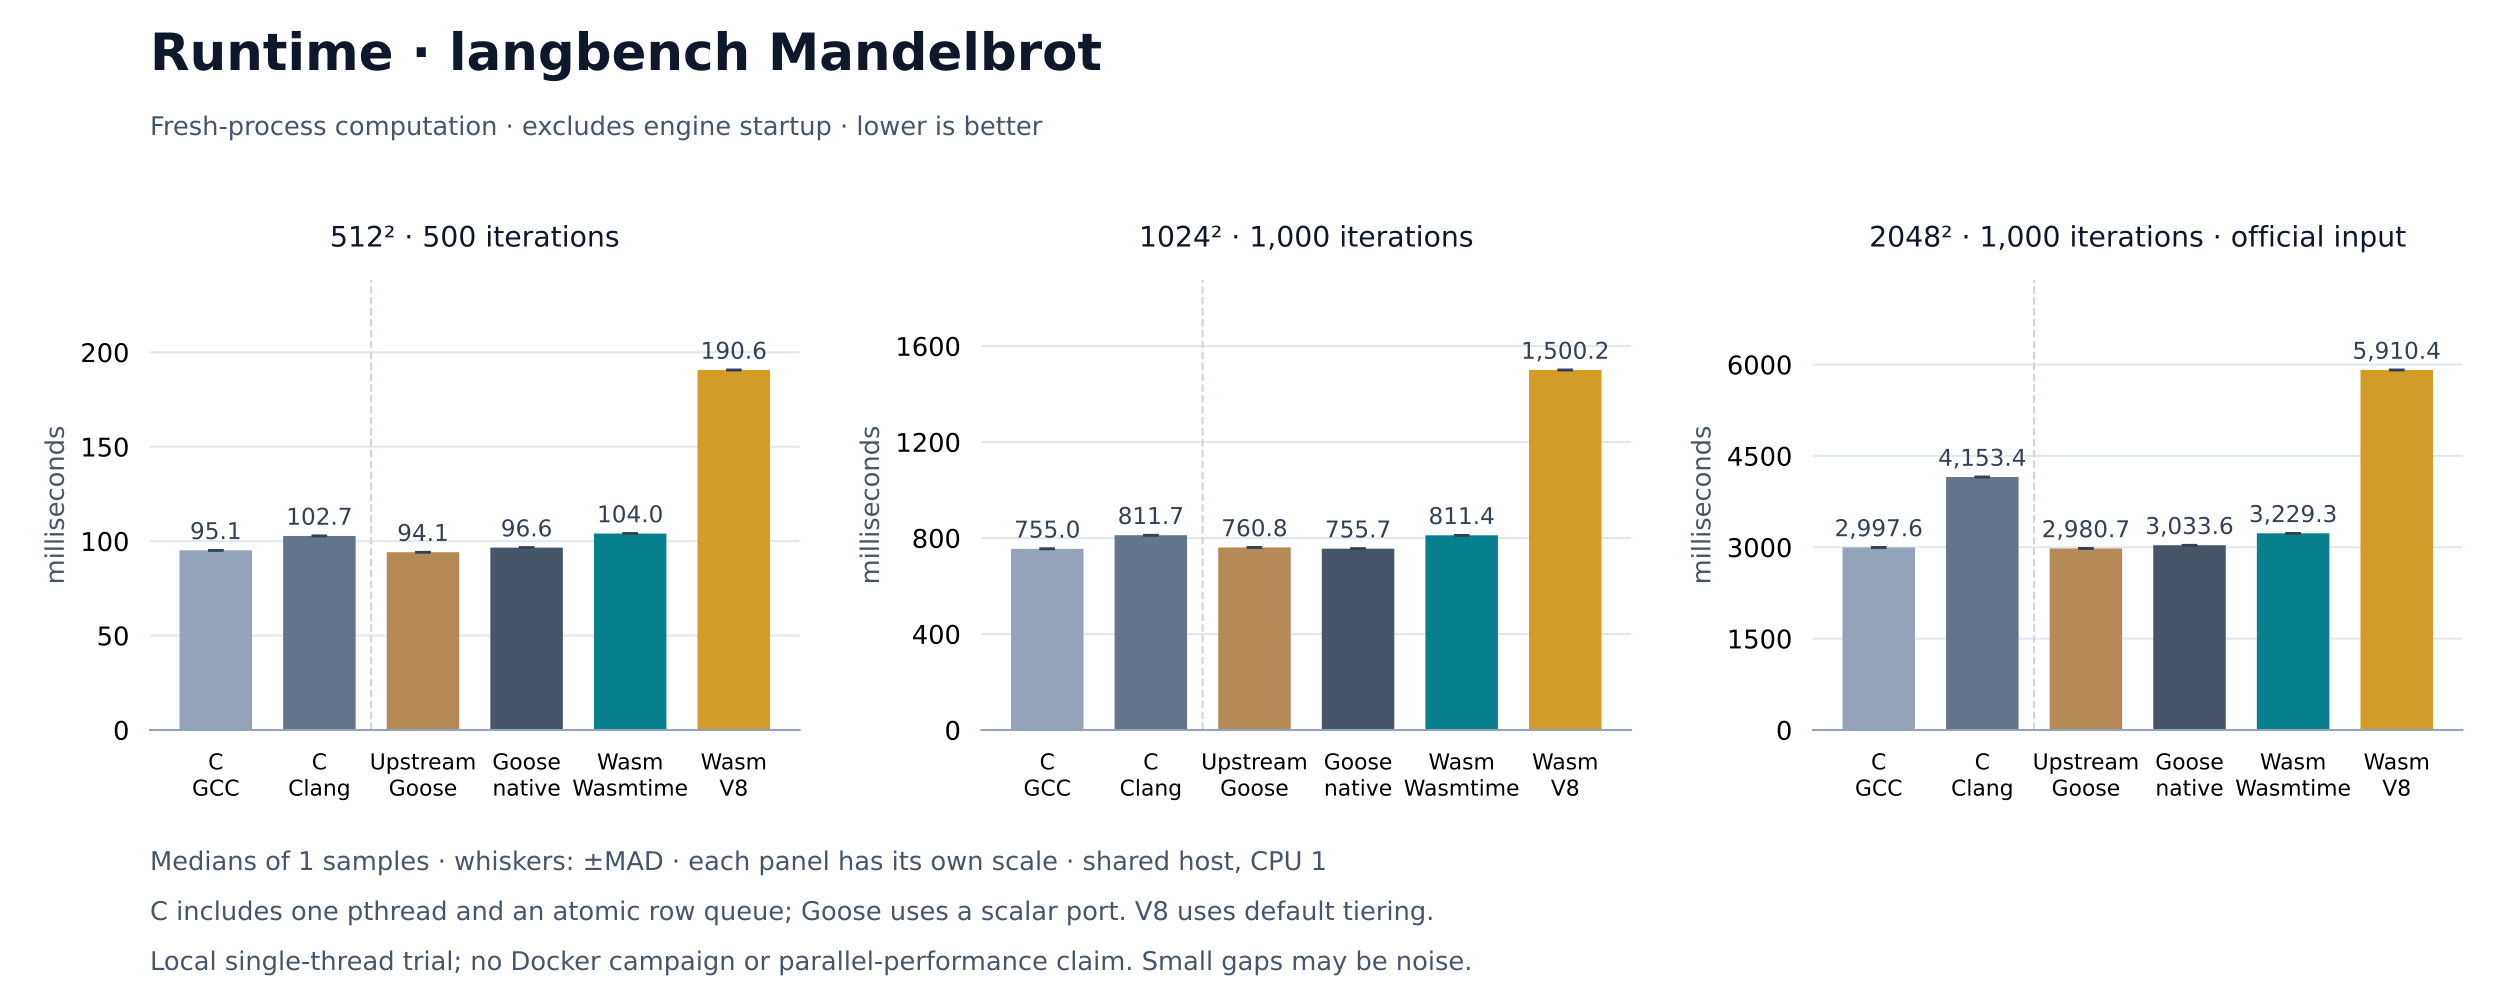
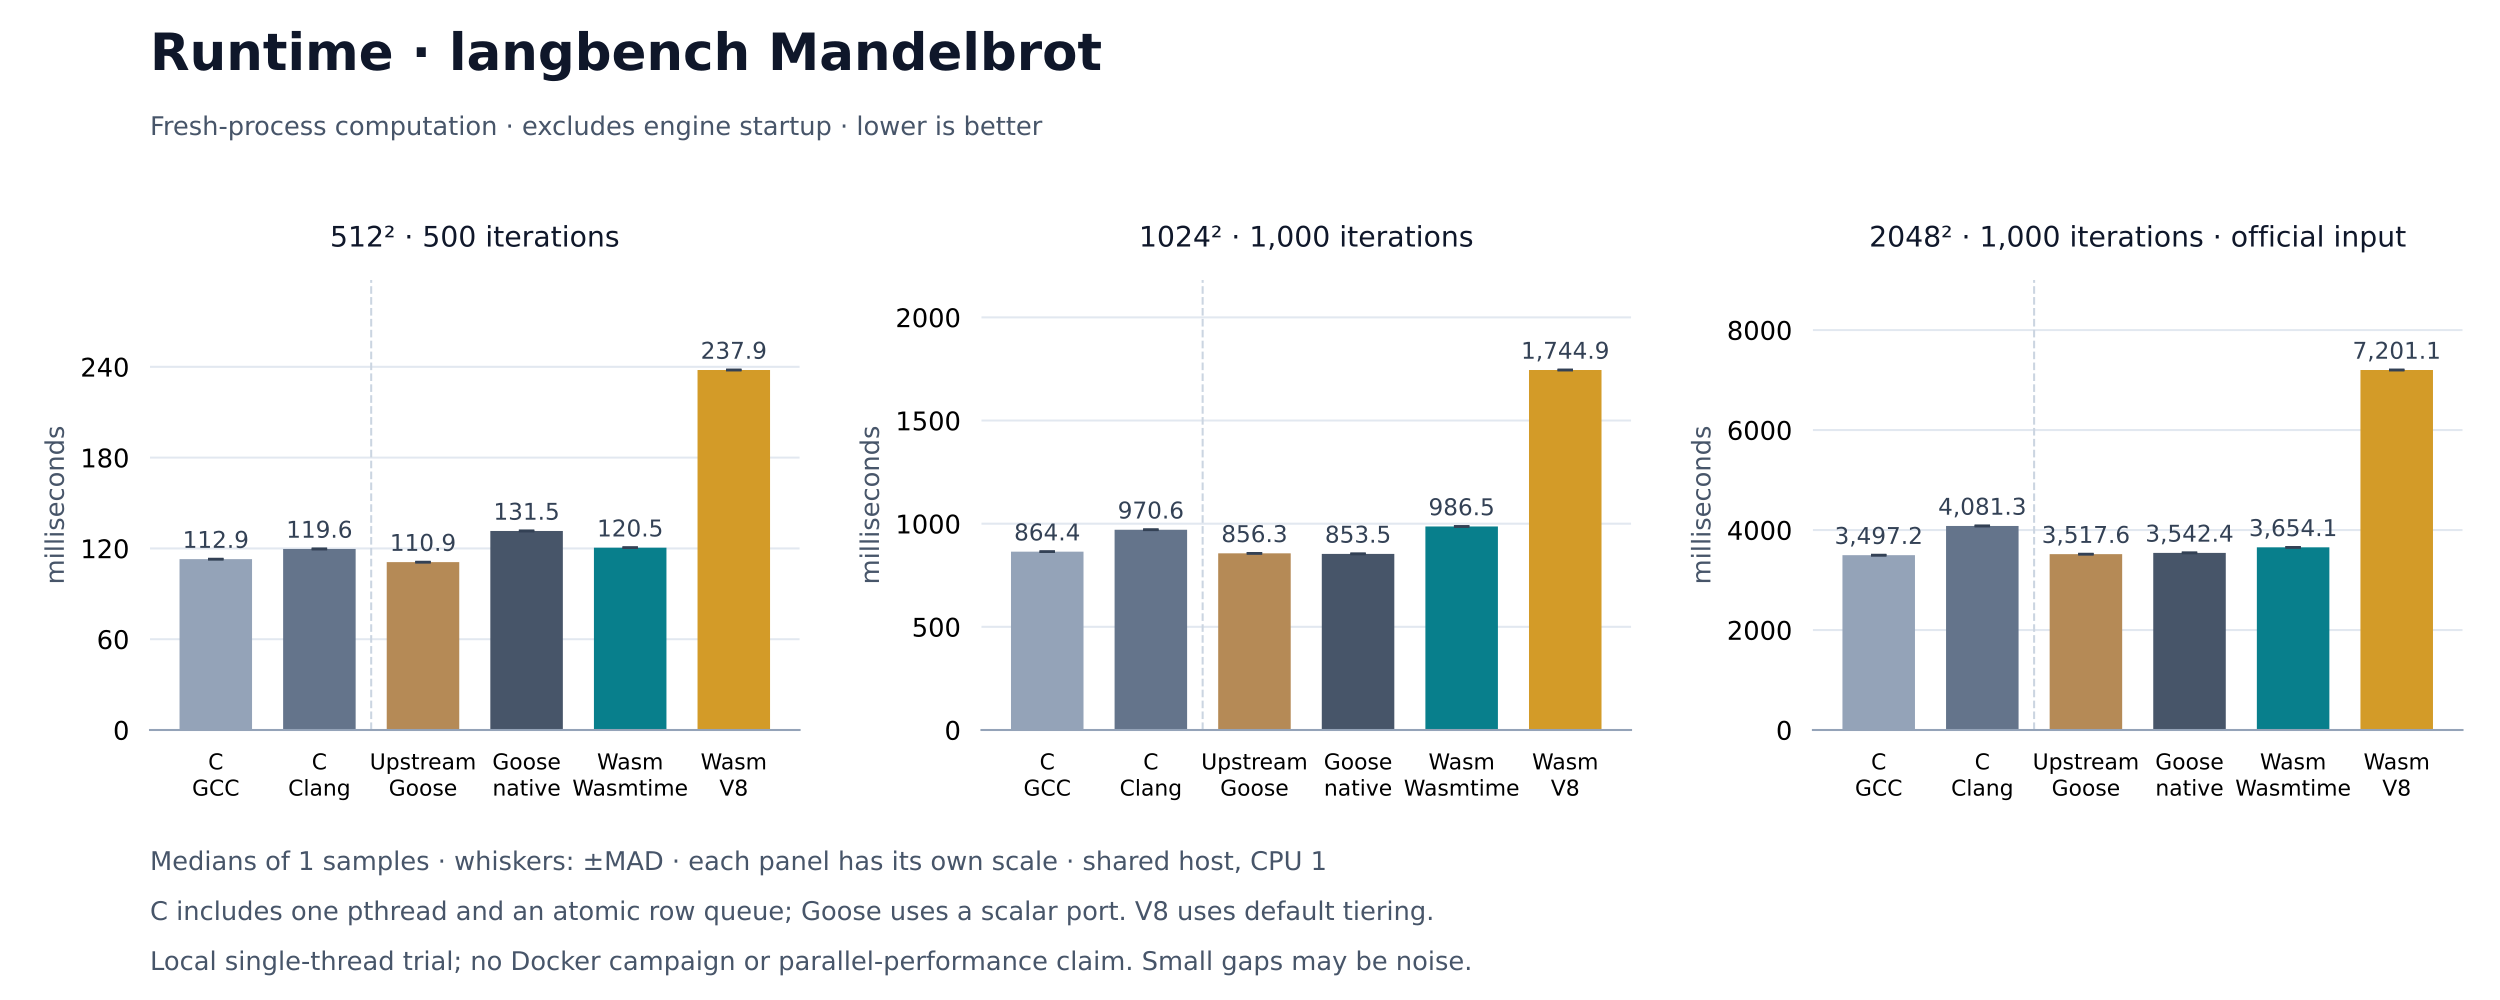
<svg xmlns="http://www.w3.org/2000/svg" xmlns:xlink="http://www.w3.org/1999/xlink" width="972pt" height="388.8pt" viewBox="0 0 972 388.8" version="1.1">
  <defs>
    <style type="text/css">*{stroke-linejoin: round; stroke-linecap: butt}</style>
  </defs>
  <g id="figure_1">
    <g id="patch_1">
      <path d="M 0 388.8 L 972 388.8 L 972 0 L 0 0 z " style="fill: #ffffff" />
    </g>
    <g id="axes_1">
      <g id="patch_2">
        <path d="M 58.32 283.824 L 310.876 283.824 L 310.876 108.864 L 58.32 108.864 z " style="fill: #ffffff" />
      </g>
      <g id="matplotlib.axis_1">
        <g id="xtick_1">
          <g id="line2d_1" />
          <g id="text_1">
            <text style="font-size: 8.5px; font-family: 'DejaVu Sans'" transform="translate(80.93016 299.1328)">C</text>
            <text style="font-size: 8.5px; font-family: 'DejaVu Sans'" transform="translate(74.66938 309.3345)">GCC</text>
          </g>
        </g>
        <g id="xtick_2">
          <g id="line2d_2" />
          <g id="text_2">
            <text style="font-size: 8.5px; font-family: 'DejaVu Sans'" transform="translate(121.2103 299.1328)">C</text>
            <text style="font-size: 8.5px; font-family: 'DejaVu Sans'" transform="translate(112.0336 309.3352)">Clang</text>
          </g>
        </g>
        <g id="xtick_3">
          <g id="line2d_3" />
          <g id="text_3">
            <text style="font-size: 8.5px; font-family: 'DejaVu Sans'" transform="translate(143.7566 299.1328)">Upstream</text>
            <text style="font-size: 8.5px; font-family: 'DejaVu Sans'" transform="translate(151.135 309.3345)">Goose</text>
          </g>
        </g>
        <g id="xtick_4">
          <g id="line2d_4" />
          <g id="text_4">
            <text style="font-size: 8.5px; font-family: 'DejaVu Sans'" transform="translate(191.4151 299.1328)">Goose</text>
            <text style="font-size: 8.5px; font-family: 'DejaVu Sans'" transform="translate(191.4629 309.3352)">native</text>
          </g>
        </g>
        <g id="xtick_5">
          <g id="line2d_5" />
          <g id="text_5">
            <text style="font-size: 8.5px; font-family: 'DejaVu Sans'" transform="translate(232.1294 299.1328)">Wasm</text>
            <text style="font-size: 8.5px; font-family: 'DejaVu Sans'" transform="translate(222.5278 309.3352)">Wasmtime</text>
          </g>
        </g>
        <g id="xtick_6">
          <g id="line2d_6" />
          <g id="text_6">
            <text style="font-size: 8.5px; font-family: 'DejaVu Sans'" transform="translate(272.4095 299.1328)">Wasm</text>
            <text style="font-size: 8.5px; font-family: 'DejaVu Sans'" transform="translate(279.687 309.3345)">V8</text>
          </g>
        </g>
      </g>
      <g id="matplotlib.axis_2">
        <g id="ytick_1">
          <g id="line2d_7">
            <path d="M 58.32 283.824 L 310.876 283.824 " clip-path="url(#peeb7ffb147)" style="fill: none; stroke: #e2e8f0; stroke-width: 0.8; stroke-linecap: square" />
          </g>
          <g id="line2d_8" />
          <g id="text_7">
            <text style="font-size: 10px; font-family: 'DejaVu Sans'; text-anchor: end" x="50.32" y="287.623" transform="rotate(-0 50.32 287.6228)">0</text>
          </g>
        </g>
        <g id="ytick_2">
          <g id="line2d_9">
-             <path d="M 58.32 247.11 L 310.876 247.11 " clip-path="url(#peeb7ffb147)" style="fill: none; stroke: #e2e8f0; stroke-width: 0.8; stroke-linecap: square" />
+             <path d="M 58.32 248.522 L 310.876 248.522 " clip-path="url(#peeb7ffb147)" style="fill: none; stroke: #e2e8f0; stroke-width: 0.8; stroke-linecap: square" />
          </g>
          <g id="line2d_10" />
          <g id="text_8">
-             <text style="font-size: 10px; font-family: 'DejaVu Sans'; text-anchor: end" x="50.32" y="250.908" transform="rotate(-0 50.32 250.9084)">50</text>
+             <text style="font-size: 10px; font-family: 'DejaVu Sans'; text-anchor: end" x="50.32" y="252.321" transform="rotate(-0 50.32 252.3206)">60</text>
          </g>
        </g>
        <g id="ytick_3">
          <g id="line2d_11">
-             <path d="M 58.32 210.395 L 310.876 210.395 " clip-path="url(#peeb7ffb147)" style="fill: none; stroke: #e2e8f0; stroke-width: 0.8; stroke-linecap: square" />
+             <path d="M 58.32 213.22 L 310.876 213.22 " clip-path="url(#peeb7ffb147)" style="fill: none; stroke: #e2e8f0; stroke-width: 0.8; stroke-linecap: square" />
          </g>
          <g id="line2d_12" />
          <g id="text_9">
-             <text style="font-size: 10px; font-family: 'DejaVu Sans'; text-anchor: end" x="50.32" y="214.194" transform="rotate(-0 50.32 214.194)">100</text>
+             <text style="font-size: 10px; font-family: 'DejaVu Sans'; text-anchor: end" x="50.32" y="217.018" transform="rotate(-0 50.32 217.0183)">120</text>
          </g>
        </g>
        <g id="ytick_4">
          <g id="line2d_13">
-             <path d="M 58.32 173.681 L 310.876 173.681 " clip-path="url(#peeb7ffb147)" style="fill: none; stroke: #e2e8f0; stroke-width: 0.8; stroke-linecap: square" />
+             <path d="M 58.32 177.917 L 310.876 177.917 " clip-path="url(#peeb7ffb147)" style="fill: none; stroke: #e2e8f0; stroke-width: 0.8; stroke-linecap: square" />
          </g>
          <g id="line2d_14" />
          <g id="text_10">
-             <text style="font-size: 10px; font-family: 'DejaVu Sans'; text-anchor: end" x="50.32" y="177.48" transform="rotate(-0 50.32 177.4796)">150</text>
+             <text style="font-size: 10px; font-family: 'DejaVu Sans'; text-anchor: end" x="50.32" y="181.716" transform="rotate(-0 50.32 181.7161)">180</text>
          </g>
        </g>
        <g id="ytick_5">
          <g id="line2d_15">
-             <path d="M 58.32 136.966 L 310.876 136.966 " clip-path="url(#peeb7ffb147)" style="fill: none; stroke: #e2e8f0; stroke-width: 0.8; stroke-linecap: square" />
+             <path d="M 58.32 142.615 L 310.876 142.615 " clip-path="url(#peeb7ffb147)" style="fill: none; stroke: #e2e8f0; stroke-width: 0.8; stroke-linecap: square" />
          </g>
          <g id="line2d_16" />
          <g id="text_11">
-             <text style="font-size: 10px; font-family: 'DejaVu Sans'; text-anchor: end" x="50.32" y="140.765" transform="rotate(-0 50.32 140.7652)">200</text>
+             <text style="font-size: 10px; font-family: 'DejaVu Sans'; text-anchor: end" x="50.32" y="146.414" transform="rotate(-0 50.32 146.4139)">240</text>
          </g>
        </g>
        <g id="text_12">
          <text style="font-size: 10px; font-family: 'DejaVu Sans'; text-anchor: middle; fill: #475569" x="24.83" y="196.344" transform="rotate(-90 24.83016 196.344)">milliseconds</text>
        </g>
      </g>
      <g id="patch_3">
-         <path d="M 69.8 283.824 L 97.996 283.824 L 97.996 213.966 L 69.8 213.966 z " clip-path="url(#peeb7ffb147)" style="fill: #94a3b8" />
+         <path d="M 69.8 283.824 L 97.996 283.824 L 97.996 217.391 L 69.8 217.391 z " clip-path="url(#peeb7ffb147)" style="fill: #94a3b8" />
      </g>
      <g id="patch_4">
-         <path d="M 110.08 283.824 L 138.276 283.824 L 138.276 208.382 L 110.08 208.382 z " clip-path="url(#peeb7ffb147)" style="fill: #64748b" />
+         <path d="M 110.08 283.824 L 138.276 283.824 L 138.276 213.438 L 110.08 213.438 z " clip-path="url(#peeb7ffb147)" style="fill: #64748b" />
      </g>
      <g id="patch_5">
-         <path d="M 150.36 283.824 L 178.556 283.824 L 178.556 214.698 L 150.36 214.698 z " clip-path="url(#peeb7ffb147)" style="fill: #b58a56" />
+         <path d="M 150.36 283.824 L 178.556 283.824 L 178.556 218.553 L 150.36 218.553 z " clip-path="url(#peeb7ffb147)" style="fill: #b58a56" />
      </g>
      <g id="patch_6">
-         <path d="M 190.64 283.824 L 218.836 283.824 L 218.836 212.906 L 190.64 212.906 z " clip-path="url(#peeb7ffb147)" style="fill: #475569" />
+         <path d="M 190.64 283.824 L 218.836 283.824 L 218.836 206.443 L 190.64 206.443 z " clip-path="url(#peeb7ffb147)" style="fill: #475569" />
      </g>
      <g id="patch_7">
-         <path d="M 230.92 283.824 L 259.116 283.824 L 259.116 207.438 L 230.92 207.438 z " clip-path="url(#peeb7ffb147)" style="fill: #087f8c" />
+         <path d="M 230.92 283.824 L 259.116 283.824 L 259.116 212.943 L 230.92 212.943 z " clip-path="url(#peeb7ffb147)" style="fill: #087f8c" />
      </g>
      <g id="patch_8">
        <path d="M 271.2 283.824 L 299.396 283.824 L 299.396 143.856 L 271.2 143.856 z " clip-path="url(#peeb7ffb147)" style="fill: #d39b28" />
      </g>
      <g id="LineCollection_1">
-         <path d="M 83.898 213.966 L 83.898 213.966 " clip-path="url(#peeb7ffb147)" style="fill: none; stroke: #334155; stroke-width: 0.8" />
-         <path d="M 124.178 208.382 L 124.178 208.382 " clip-path="url(#peeb7ffb147)" style="fill: none; stroke: #334155; stroke-width: 0.8" />
-         <path d="M 164.458 214.698 L 164.458 214.698 " clip-path="url(#peeb7ffb147)" style="fill: none; stroke: #334155; stroke-width: 0.8" />
-         <path d="M 204.738 212.906 L 204.738 212.906 " clip-path="url(#peeb7ffb147)" style="fill: none; stroke: #334155; stroke-width: 0.8" />
-         <path d="M 245.018 207.438 L 245.018 207.438 " clip-path="url(#peeb7ffb147)" style="fill: none; stroke: #334155; stroke-width: 0.8" />
+         <path d="M 83.898 217.391 L 83.898 217.391 " clip-path="url(#peeb7ffb147)" style="fill: none; stroke: #334155; stroke-width: 0.8" />
+         <path d="M 124.178 213.438 L 124.178 213.438 " clip-path="url(#peeb7ffb147)" style="fill: none; stroke: #334155; stroke-width: 0.8" />
+         <path d="M 164.458 218.553 L 164.458 218.553 " clip-path="url(#peeb7ffb147)" style="fill: none; stroke: #334155; stroke-width: 0.8" />
+         <path d="M 204.738 206.443 L 204.738 206.443 " clip-path="url(#peeb7ffb147)" style="fill: none; stroke: #334155; stroke-width: 0.8" />
+         <path d="M 245.018 212.943 L 245.018 212.943 " clip-path="url(#peeb7ffb147)" style="fill: none; stroke: #334155; stroke-width: 0.8" />
        <path d="M 285.298 143.856 L 285.298 143.856 " clip-path="url(#peeb7ffb147)" style="fill: none; stroke: #334155; stroke-width: 0.8" />
      </g>
      <g id="line2d_17">
        <defs>
          <path id="md6abe20cdd" d="M 3 0 L -3 -0 " style="stroke: #334155" />
        </defs>
        <g clip-path="url(#peeb7ffb147)">
-           <use xlink:href="#md6abe20cdd" x="83.898" y="213.966" style="fill: #1f77b4; stroke: #334155" />
-           <use xlink:href="#md6abe20cdd" x="124.178" y="208.382" style="fill: #1f77b4; stroke: #334155" />
-           <use xlink:href="#md6abe20cdd" x="164.458" y="214.698" style="fill: #1f77b4; stroke: #334155" />
-           <use xlink:href="#md6abe20cdd" x="204.738" y="212.906" style="fill: #1f77b4; stroke: #334155" />
-           <use xlink:href="#md6abe20cdd" x="245.018" y="207.438" style="fill: #1f77b4; stroke: #334155" />
+           <use xlink:href="#md6abe20cdd" x="83.898" y="217.391" style="fill: #1f77b4; stroke: #334155" />
+           <use xlink:href="#md6abe20cdd" x="124.178" y="213.438" style="fill: #1f77b4; stroke: #334155" />
+           <use xlink:href="#md6abe20cdd" x="164.458" y="218.553" style="fill: #1f77b4; stroke: #334155" />
+           <use xlink:href="#md6abe20cdd" x="204.738" y="206.443" style="fill: #1f77b4; stroke: #334155" />
+           <use xlink:href="#md6abe20cdd" x="245.018" y="212.943" style="fill: #1f77b4; stroke: #334155" />
          <use xlink:href="#md6abe20cdd" x="285.298" y="143.856" style="fill: #1f77b4; stroke: #334155" />
        </g>
      </g>
      <g id="line2d_18">
        <g clip-path="url(#peeb7ffb147)">
-           <use xlink:href="#md6abe20cdd" x="83.898" y="213.966" style="fill: #1f77b4; stroke: #334155" />
-           <use xlink:href="#md6abe20cdd" x="124.178" y="208.382" style="fill: #1f77b4; stroke: #334155" />
-           <use xlink:href="#md6abe20cdd" x="164.458" y="214.698" style="fill: #1f77b4; stroke: #334155" />
-           <use xlink:href="#md6abe20cdd" x="204.738" y="212.906" style="fill: #1f77b4; stroke: #334155" />
-           <use xlink:href="#md6abe20cdd" x="245.018" y="207.438" style="fill: #1f77b4; stroke: #334155" />
+           <use xlink:href="#md6abe20cdd" x="83.898" y="217.391" style="fill: #1f77b4; stroke: #334155" />
+           <use xlink:href="#md6abe20cdd" x="124.178" y="213.438" style="fill: #1f77b4; stroke: #334155" />
+           <use xlink:href="#md6abe20cdd" x="164.458" y="218.553" style="fill: #1f77b4; stroke: #334155" />
+           <use xlink:href="#md6abe20cdd" x="204.738" y="206.443" style="fill: #1f77b4; stroke: #334155" />
+           <use xlink:href="#md6abe20cdd" x="245.018" y="212.943" style="fill: #1f77b4; stroke: #334155" />
          <use xlink:href="#md6abe20cdd" x="285.298" y="143.856" style="fill: #1f77b4; stroke: #334155" />
        </g>
      </g>
      <g id="line2d_19">
        <path d="M 144.318 283.824 L 144.318 108.864 " clip-path="url(#peeb7ffb147)" style="fill: none; stroke-dasharray: 2.96,1.28; stroke-dashoffset: 0; stroke: #cbd5e1; stroke-width: 0.8" />
      </g>
      <g id="patch_9">
        <path d="M 58.32 283.824 L 310.876 283.824 " style="fill: none; stroke: #94a3b8; stroke-width: 0.8; stroke-linejoin: miter; stroke-linecap: square" />
      </g>
      <g id="text_13">
-         <text style="font-size: 9px; font-family: 'DejaVu Sans'; text-anchor: middle; fill: #334155" x="83.898" y="209.592" transform="rotate(-0 83.89786 209.5918)">95.1</text>
+         <text style="font-size: 9px; font-family: 'DejaVu Sans'; text-anchor: middle; fill: #334155" x="83.898" y="213.017" transform="rotate(-0 83.89786 213.0166)">112.9</text>
      </g>
      <g id="text_14">
-         <text style="font-size: 9px; font-family: 'DejaVu Sans'; text-anchor: middle; fill: #334155" x="124.178" y="204.008" transform="rotate(-0 124.178 204.0083)">102.7</text>
+         <text style="font-size: 9px; font-family: 'DejaVu Sans'; text-anchor: middle; fill: #334155" x="124.178" y="209.064" transform="rotate(-0 124.178 209.0637)">119.6</text>
      </g>
      <g id="text_15">
-         <text style="font-size: 9px; font-family: 'DejaVu Sans'; text-anchor: middle; fill: #334155" x="164.458" y="210.324" transform="rotate(-0 164.458 210.3244)">94.1</text>
+         <text style="font-size: 9px; font-family: 'DejaVu Sans'; text-anchor: middle; fill: #334155" x="164.458" y="214.179" transform="rotate(-0 164.458 214.1793)">110.9</text>
      </g>
      <g id="text_16">
-         <text style="font-size: 9px; font-family: 'DejaVu Sans'; text-anchor: middle; fill: #334155" x="204.738" y="208.532" transform="rotate(-0 204.7381 208.5322)">96.6</text>
+         <text style="font-size: 9px; font-family: 'DejaVu Sans'; text-anchor: middle; fill: #334155" x="204.738" y="202.069" transform="rotate(-0 204.7381 202.0687)">131.5</text>
      </g>
      <g id="text_17">
-         <text style="font-size: 9px; font-family: 'DejaVu Sans'; text-anchor: middle; fill: #334155" x="245.018" y="203.064" transform="rotate(-0 245.0182 203.0639)">104.0</text>
+         <text style="font-size: 9px; font-family: 'DejaVu Sans'; text-anchor: middle; fill: #334155" x="245.018" y="208.569" transform="rotate(-0 245.0182 208.569)">120.5</text>
      </g>
      <g id="text_18">
-         <text style="font-size: 9px; font-family: 'DejaVu Sans'; text-anchor: middle; fill: #334155" x="285.298" y="139.482" transform="rotate(-0 285.2983 139.482)">190.6</text>
+         <text style="font-size: 9px; font-family: 'DejaVu Sans'; text-anchor: middle; fill: #334155" x="285.298" y="139.482" transform="rotate(-0 285.2983 139.482)">237.9</text>
      </g>
      <g id="text_19">
        <text style="font-size: 11px; font-family: 'DejaVu Sans'; text-anchor: middle; fill: #0f172a" x="184.598" y="95.864" transform="rotate(-0 184.5981 95.864)">512² · 500 iterations</text>
      </g>
    </g>
    <g id="axes_2">
      <g id="patch_10">
        <path d="M 381.592 283.824 L 634.148 283.824 L 634.148 108.864 L 381.592 108.864 z " style="fill: #ffffff" />
      </g>
      <g id="matplotlib.axis_3">
        <g id="xtick_7">
          <g id="line2d_20" />
          <g id="text_20">
            <text style="font-size: 8.5px; font-family: 'DejaVu Sans'" transform="translate(404.2021 299.1328)">C</text>
            <text style="font-size: 8.5px; font-family: 'DejaVu Sans'" transform="translate(397.9413 309.3345)">GCC</text>
          </g>
        </g>
        <g id="xtick_8">
          <g id="line2d_21" />
          <g id="text_21">
            <text style="font-size: 8.5px; font-family: 'DejaVu Sans'" transform="translate(444.4822 299.1328)">C</text>
            <text style="font-size: 8.5px; font-family: 'DejaVu Sans'" transform="translate(435.3055 309.3352)">Clang</text>
          </g>
        </g>
        <g id="xtick_9">
          <g id="line2d_22" />
          <g id="text_22">
            <text style="font-size: 8.5px; font-family: 'DejaVu Sans'" transform="translate(467.0285 299.1328)">Upstream</text>
            <text style="font-size: 8.5px; font-family: 'DejaVu Sans'" transform="translate(474.4069 309.3345)">Goose</text>
          </g>
        </g>
        <g id="xtick_10">
          <g id="line2d_23" />
          <g id="text_23">
            <text style="font-size: 8.5px; font-family: 'DejaVu Sans'" transform="translate(514.687 299.1328)">Goose</text>
            <text style="font-size: 8.5px; font-family: 'DejaVu Sans'" transform="translate(514.7348 309.3352)">native</text>
          </g>
        </g>
        <g id="xtick_11">
          <g id="line2d_24" />
          <g id="text_24">
            <text style="font-size: 8.5px; font-family: 'DejaVu Sans'" transform="translate(555.4013 299.1328)">Wasm</text>
            <text style="font-size: 8.5px; font-family: 'DejaVu Sans'" transform="translate(545.7997 309.3352)">Wasmtime</text>
          </g>
        </g>
        <g id="xtick_12">
          <g id="line2d_25" />
          <g id="text_25">
            <text style="font-size: 8.5px; font-family: 'DejaVu Sans'" transform="translate(595.6814 299.1328)">Wasm</text>
            <text style="font-size: 8.5px; font-family: 'DejaVu Sans'" transform="translate(602.9589 309.3345)">V8</text>
          </g>
        </g>
      </g>
      <g id="matplotlib.axis_4">
        <g id="ytick_6">
          <g id="line2d_26">
            <path d="M 381.592 283.824 L 634.148 283.824 " clip-path="url(#p2e645117cb)" style="fill: none; stroke: #e2e8f0; stroke-width: 0.8; stroke-linecap: square" />
          </g>
          <g id="line2d_27" />
          <g id="text_26">
            <text style="font-size: 10px; font-family: 'DejaVu Sans'; text-anchor: end" x="373.592" y="287.623" transform="rotate(-0 373.5919 287.6228)">0</text>
          </g>
        </g>
        <g id="ytick_7">
          <g id="line2d_28">
-             <path d="M 381.592 246.504 L 634.148 246.504 " clip-path="url(#p2e645117cb)" style="fill: none; stroke: #e2e8f0; stroke-width: 0.8; stroke-linecap: square" />
+             <path d="M 381.592 243.716 L 634.148 243.716 " clip-path="url(#p2e645117cb)" style="fill: none; stroke: #e2e8f0; stroke-width: 0.8; stroke-linecap: square" />
          </g>
          <g id="line2d_29" />
          <g id="text_27">
-             <text style="font-size: 10px; font-family: 'DejaVu Sans'; text-anchor: end" x="373.592" y="250.303" transform="rotate(-0 373.5919 250.3032)">400</text>
+             <text style="font-size: 10px; font-family: 'DejaVu Sans'; text-anchor: end" x="373.592" y="247.515" transform="rotate(-0 373.5919 247.5153)">500</text>
          </g>
        </g>
        <g id="ytick_8">
          <g id="line2d_30">
-             <path d="M 381.592 209.185 L 634.148 209.185 " clip-path="url(#p2e645117cb)" style="fill: none; stroke: #e2e8f0; stroke-width: 0.8; stroke-linecap: square" />
+             <path d="M 381.592 203.609 L 634.148 203.609 " clip-path="url(#p2e645117cb)" style="fill: none; stroke: #e2e8f0; stroke-width: 0.8; stroke-linecap: square" />
          </g>
          <g id="line2d_31" />
          <g id="text_28">
-             <text style="font-size: 10px; font-family: 'DejaVu Sans'; text-anchor: end" x="373.592" y="212.984" transform="rotate(-0 373.5919 212.9837)">800</text>
+             <text style="font-size: 10px; font-family: 'DejaVu Sans'; text-anchor: end" x="373.592" y="207.408" transform="rotate(-0 373.5919 207.4077)">1000</text>
          </g>
        </g>
        <g id="ytick_9">
          <g id="line2d_32">
-             <path d="M 381.592 171.865 L 634.148 171.865 " clip-path="url(#p2e645117cb)" style="fill: none; stroke: #e2e8f0; stroke-width: 0.8; stroke-linecap: square" />
+             <path d="M 381.592 163.501 L 634.148 163.501 " clip-path="url(#p2e645117cb)" style="fill: none; stroke: #e2e8f0; stroke-width: 0.8; stroke-linecap: square" />
          </g>
          <g id="line2d_33" />
          <g id="text_29">
-             <text style="font-size: 10px; font-family: 'DejaVu Sans'; text-anchor: end" x="373.592" y="175.664" transform="rotate(-0 373.5919 175.6641)">1200</text>
+             <text style="font-size: 10px; font-family: 'DejaVu Sans'; text-anchor: end" x="373.592" y="167.3" transform="rotate(-0 373.5919 167.3001)">1500</text>
          </g>
        </g>
        <g id="ytick_10">
          <g id="line2d_34">
-             <path d="M 381.592 134.546 L 634.148 134.546 " clip-path="url(#p2e645117cb)" style="fill: none; stroke: #e2e8f0; stroke-width: 0.8; stroke-linecap: square" />
+             <path d="M 381.592 123.394 L 634.148 123.394 " clip-path="url(#p2e645117cb)" style="fill: none; stroke: #e2e8f0; stroke-width: 0.8; stroke-linecap: square" />
          </g>
          <g id="line2d_35" />
          <g id="text_30">
-             <text style="font-size: 10px; font-family: 'DejaVu Sans'; text-anchor: end" x="373.592" y="138.344" transform="rotate(-0 373.5919 138.3445)">1600</text>
+             <text style="font-size: 10px; font-family: 'DejaVu Sans'; text-anchor: end" x="373.592" y="127.193" transform="rotate(-0 373.5919 127.1925)">2000</text>
          </g>
        </g>
        <g id="text_31">
          <text style="font-size: 10px; font-family: 'DejaVu Sans'; text-anchor: middle; fill: #475569" x="341.74" y="196.344" transform="rotate(-90 341.7396 196.344)">milliseconds</text>
        </g>
      </g>
      <g id="patch_11">
-         <path d="M 393.072 283.824 L 421.268 283.824 L 421.268 213.382 L 393.072 213.382 z " clip-path="url(#p2e645117cb)" style="fill: #94a3b8" />
+         <path d="M 393.072 283.824 L 421.268 283.824 L 421.268 214.487 L 393.072 214.487 z " clip-path="url(#p2e645117cb)" style="fill: #94a3b8" />
      </g>
      <g id="patch_12">
-         <path d="M 433.352 283.824 L 461.548 283.824 L 461.548 208.091 L 433.352 208.091 z " clip-path="url(#p2e645117cb)" style="fill: #64748b" />
+         <path d="M 433.352 283.824 L 461.548 283.824 L 461.548 205.969 L 433.352 205.969 z " clip-path="url(#p2e645117cb)" style="fill: #64748b" />
      </g>
      <g id="patch_13">
-         <path d="M 473.632 283.824 L 501.828 283.824 L 501.828 212.839 L 473.632 212.839 z " clip-path="url(#p2e645117cb)" style="fill: #b58a56" />
+         <path d="M 473.632 283.824 L 501.828 283.824 L 501.828 215.134 L 473.632 215.134 z " clip-path="url(#p2e645117cb)" style="fill: #b58a56" />
      </g>
      <g id="patch_14">
-         <path d="M 513.912 283.824 L 542.108 283.824 L 542.108 213.319 L 513.912 213.319 z " clip-path="url(#p2e645117cb)" style="fill: #475569" />
+         <path d="M 513.912 283.824 L 542.108 283.824 L 542.108 215.362 L 513.912 215.362 z " clip-path="url(#p2e645117cb)" style="fill: #475569" />
      </g>
      <g id="patch_15">
-         <path d="M 554.192 283.824 L 582.388 283.824 L 582.388 208.124 L 554.192 208.124 z " clip-path="url(#p2e645117cb)" style="fill: #087f8c" />
+         <path d="M 554.192 283.824 L 582.388 283.824 L 582.388 204.694 L 554.192 204.694 z " clip-path="url(#p2e645117cb)" style="fill: #087f8c" />
      </g>
      <g id="patch_16">
        <path d="M 594.472 283.824 L 622.668 283.824 L 622.668 143.856 L 594.472 143.856 z " clip-path="url(#p2e645117cb)" style="fill: #d39b28" />
      </g>
      <g id="LineCollection_2">
-         <path d="M 407.17 213.382 L 407.17 213.382 " clip-path="url(#p2e645117cb)" style="fill: none; stroke: #334155; stroke-width: 0.8" />
-         <path d="M 447.45 208.091 L 447.45 208.091 " clip-path="url(#p2e645117cb)" style="fill: none; stroke: #334155; stroke-width: 0.8" />
-         <path d="M 487.73 212.839 L 487.73 212.839 " clip-path="url(#p2e645117cb)" style="fill: none; stroke: #334155; stroke-width: 0.8" />
-         <path d="M 528.01 213.319 L 528.01 213.319 " clip-path="url(#p2e645117cb)" style="fill: none; stroke: #334155; stroke-width: 0.8" />
-         <path d="M 568.29 208.124 L 568.29 208.124 " clip-path="url(#p2e645117cb)" style="fill: none; stroke: #334155; stroke-width: 0.8" />
+         <path d="M 407.17 214.487 L 407.17 214.487 " clip-path="url(#p2e645117cb)" style="fill: none; stroke: #334155; stroke-width: 0.8" />
+         <path d="M 447.45 205.969 L 447.45 205.969 " clip-path="url(#p2e645117cb)" style="fill: none; stroke: #334155; stroke-width: 0.8" />
+         <path d="M 487.73 215.134 L 487.73 215.134 " clip-path="url(#p2e645117cb)" style="fill: none; stroke: #334155; stroke-width: 0.8" />
+         <path d="M 528.01 215.362 L 528.01 215.362 " clip-path="url(#p2e645117cb)" style="fill: none; stroke: #334155; stroke-width: 0.8" />
+         <path d="M 568.29 204.694 L 568.29 204.694 " clip-path="url(#p2e645117cb)" style="fill: none; stroke: #334155; stroke-width: 0.8" />
        <path d="M 608.57 143.856 L 608.57 143.856 " clip-path="url(#p2e645117cb)" style="fill: none; stroke: #334155; stroke-width: 0.8" />
      </g>
      <g id="line2d_36">
        <g clip-path="url(#p2e645117cb)">
-           <use xlink:href="#md6abe20cdd" x="407.17" y="213.382" style="fill: #1f77b4; stroke: #334155" />
-           <use xlink:href="#md6abe20cdd" x="447.45" y="208.091" style="fill: #1f77b4; stroke: #334155" />
-           <use xlink:href="#md6abe20cdd" x="487.73" y="212.839" style="fill: #1f77b4; stroke: #334155" />
-           <use xlink:href="#md6abe20cdd" x="528.01" y="213.319" style="fill: #1f77b4; stroke: #334155" />
-           <use xlink:href="#md6abe20cdd" x="568.29" y="208.124" style="fill: #1f77b4; stroke: #334155" />
+           <use xlink:href="#md6abe20cdd" x="407.17" y="214.487" style="fill: #1f77b4; stroke: #334155" />
+           <use xlink:href="#md6abe20cdd" x="447.45" y="205.969" style="fill: #1f77b4; stroke: #334155" />
+           <use xlink:href="#md6abe20cdd" x="487.73" y="215.134" style="fill: #1f77b4; stroke: #334155" />
+           <use xlink:href="#md6abe20cdd" x="528.01" y="215.362" style="fill: #1f77b4; stroke: #334155" />
+           <use xlink:href="#md6abe20cdd" x="568.29" y="204.694" style="fill: #1f77b4; stroke: #334155" />
          <use xlink:href="#md6abe20cdd" x="608.57" y="143.856" style="fill: #1f77b4; stroke: #334155" />
        </g>
      </g>
      <g id="line2d_37">
        <g clip-path="url(#p2e645117cb)">
-           <use xlink:href="#md6abe20cdd" x="407.17" y="213.382" style="fill: #1f77b4; stroke: #334155" />
-           <use xlink:href="#md6abe20cdd" x="447.45" y="208.091" style="fill: #1f77b4; stroke: #334155" />
-           <use xlink:href="#md6abe20cdd" x="487.73" y="212.839" style="fill: #1f77b4; stroke: #334155" />
-           <use xlink:href="#md6abe20cdd" x="528.01" y="213.319" style="fill: #1f77b4; stroke: #334155" />
-           <use xlink:href="#md6abe20cdd" x="568.29" y="208.124" style="fill: #1f77b4; stroke: #334155" />
+           <use xlink:href="#md6abe20cdd" x="407.17" y="214.487" style="fill: #1f77b4; stroke: #334155" />
+           <use xlink:href="#md6abe20cdd" x="447.45" y="205.969" style="fill: #1f77b4; stroke: #334155" />
+           <use xlink:href="#md6abe20cdd" x="487.73" y="215.134" style="fill: #1f77b4; stroke: #334155" />
+           <use xlink:href="#md6abe20cdd" x="528.01" y="215.362" style="fill: #1f77b4; stroke: #334155" />
+           <use xlink:href="#md6abe20cdd" x="568.29" y="204.694" style="fill: #1f77b4; stroke: #334155" />
          <use xlink:href="#md6abe20cdd" x="608.57" y="143.856" style="fill: #1f77b4; stroke: #334155" />
        </g>
      </g>
      <g id="line2d_38">
        <path d="M 467.59 283.824 L 467.59 108.864 " clip-path="url(#p2e645117cb)" style="fill: none; stroke-dasharray: 2.96,1.28; stroke-dashoffset: 0; stroke: #cbd5e1; stroke-width: 0.8" />
      </g>
      <g id="patch_17">
        <path d="M 381.592 283.824 L 634.148 283.824 " style="fill: none; stroke: #94a3b8; stroke-width: 0.8; stroke-linejoin: miter; stroke-linecap: square" />
      </g>
      <g id="text_32">
-         <text style="font-size: 9px; font-family: 'DejaVu Sans'; text-anchor: middle; fill: #334155" x="407.17" y="209.008" transform="rotate(-0 407.1698 209.0083)">755.0</text>
+         <text style="font-size: 9px; font-family: 'DejaVu Sans'; text-anchor: middle; fill: #334155" x="407.17" y="210.113" transform="rotate(-0 407.1698 210.1134)">864.4</text>
      </g>
      <g id="text_33">
-         <text style="font-size: 9px; font-family: 'DejaVu Sans'; text-anchor: middle; fill: #334155" x="447.45" y="203.717" transform="rotate(-0 447.4499 203.7166)">811.7</text>
+         <text style="font-size: 9px; font-family: 'DejaVu Sans'; text-anchor: middle; fill: #334155" x="447.45" y="201.595" transform="rotate(-0 447.4499 201.595)">970.6</text>
      </g>
      <g id="text_34">
-         <text style="font-size: 9px; font-family: 'DejaVu Sans'; text-anchor: middle; fill: #334155" x="487.73" y="208.465" transform="rotate(-0 487.73 208.4648)">760.8</text>
+         <text style="font-size: 9px; font-family: 'DejaVu Sans'; text-anchor: middle; fill: #334155" x="487.73" y="210.76" transform="rotate(-0 487.73 210.7597)">856.3</text>
      </g>
      <g id="text_35">
-         <text style="font-size: 9px; font-family: 'DejaVu Sans'; text-anchor: middle; fill: #334155" x="528.01" y="208.945" transform="rotate(-0 528.01 208.9446)">755.7</text>
+         <text style="font-size: 9px; font-family: 'DejaVu Sans'; text-anchor: middle; fill: #334155" x="528.01" y="210.988" transform="rotate(-0 528.01 210.9884)">853.5</text>
      </g>
      <g id="text_36">
-         <text style="font-size: 9px; font-family: 'DejaVu Sans'; text-anchor: middle; fill: #334155" x="568.29" y="203.75" transform="rotate(-0 568.2901 203.7505)">811.4</text>
+         <text style="font-size: 9px; font-family: 'DejaVu Sans'; text-anchor: middle; fill: #334155" x="568.29" y="200.32" transform="rotate(-0 568.2901 200.3197)">986.5</text>
      </g>
      <g id="text_37">
-         <text style="font-size: 9px; font-family: 'DejaVu Sans'; text-anchor: middle; fill: #334155" x="608.57" y="139.482" transform="rotate(-0 608.5702 139.482)">1,500.2</text>
+         <text style="font-size: 9px; font-family: 'DejaVu Sans'; text-anchor: middle; fill: #334155" x="608.57" y="139.482" transform="rotate(-0 608.5702 139.482)">1,744.9</text>
      </g>
      <g id="text_38">
        <text style="font-size: 11px; font-family: 'DejaVu Sans'; text-anchor: middle; fill: #0f172a" x="507.87" y="95.864" transform="rotate(-0 507.87 95.864)">1024² · 1,000 iterations</text>
      </g>
    </g>
    <g id="axes_3">
      <g id="patch_18">
        <path d="M 704.864 283.824 L 957.42 283.824 L 957.42 108.864 L 704.864 108.864 z " style="fill: #ffffff" />
      </g>
      <g id="matplotlib.axis_5">
        <g id="xtick_13">
          <g id="line2d_39" />
          <g id="text_39">
            <text style="font-size: 8.5px; font-family: 'DejaVu Sans'" transform="translate(727.474 299.1328)">C</text>
            <text style="font-size: 8.5px; font-family: 'DejaVu Sans'" transform="translate(721.2132 309.3345)">GCC</text>
          </g>
        </g>
        <g id="xtick_14">
          <g id="line2d_40" />
          <g id="text_40">
            <text style="font-size: 8.5px; font-family: 'DejaVu Sans'" transform="translate(767.7541 299.1328)">C</text>
            <text style="font-size: 8.5px; font-family: 'DejaVu Sans'" transform="translate(758.5774 309.3352)">Clang</text>
          </g>
        </g>
        <g id="xtick_15">
          <g id="line2d_41" />
          <g id="text_41">
            <text style="font-size: 8.5px; font-family: 'DejaVu Sans'" transform="translate(790.3004 299.1328)">Upstream</text>
            <text style="font-size: 8.5px; font-family: 'DejaVu Sans'" transform="translate(797.6788 309.3345)">Goose</text>
          </g>
        </g>
        <g id="xtick_16">
          <g id="line2d_42" />
          <g id="text_42">
            <text style="font-size: 8.5px; font-family: 'DejaVu Sans'" transform="translate(837.9589 299.1328)">Goose</text>
            <text style="font-size: 8.5px; font-family: 'DejaVu Sans'" transform="translate(838.0067 309.3352)">native</text>
          </g>
        </g>
        <g id="xtick_17">
          <g id="line2d_43" />
          <g id="text_43">
            <text style="font-size: 8.5px; font-family: 'DejaVu Sans'" transform="translate(878.6733 299.1328)">Wasm</text>
            <text style="font-size: 8.5px; font-family: 'DejaVu Sans'" transform="translate(869.0716 309.3352)">Wasmtime</text>
          </g>
        </g>
        <g id="xtick_18">
          <g id="line2d_44" />
          <g id="text_44">
            <text style="font-size: 8.5px; font-family: 'DejaVu Sans'" transform="translate(918.9534 299.1328)">Wasm</text>
            <text style="font-size: 8.5px; font-family: 'DejaVu Sans'" transform="translate(926.2308 309.3345)">V8</text>
          </g>
        </g>
      </g>
      <g id="matplotlib.axis_6">
        <g id="ytick_11">
          <g id="line2d_45">
            <path d="M 704.864 283.824 L 957.42 283.824 " clip-path="url(#p51742652c3)" style="fill: none; stroke: #e2e8f0; stroke-width: 0.8; stroke-linecap: square" />
          </g>
          <g id="line2d_46" />
          <g id="text_45">
            <text style="font-size: 10px; font-family: 'DejaVu Sans'; text-anchor: end" x="696.864" y="287.623" transform="rotate(-0 696.8638 287.6228)">0</text>
          </g>
        </g>
        <g id="ytick_12">
          <g id="line2d_47">
-             <path d="M 704.864 248.301 L 957.42 248.301 " clip-path="url(#p51742652c3)" style="fill: none; stroke: #e2e8f0; stroke-width: 0.8; stroke-linecap: square" />
+             <path d="M 704.864 244.95 L 957.42 244.95 " clip-path="url(#p51742652c3)" style="fill: none; stroke: #e2e8f0; stroke-width: 0.8; stroke-linecap: square" />
          </g>
          <g id="line2d_48" />
          <g id="text_46">
-             <text style="font-size: 10px; font-family: 'DejaVu Sans'; text-anchor: end" x="696.864" y="252.1" transform="rotate(-0 696.8638 252.1002)">1500</text>
+             <text style="font-size: 10px; font-family: 'DejaVu Sans'; text-anchor: end" x="696.864" y="248.749" transform="rotate(-0 696.8638 248.7487)">2000</text>
          </g>
        </g>
        <g id="ytick_13">
          <g id="line2d_49">
-             <path d="M 704.864 212.779 L 957.42 212.779 " clip-path="url(#p51742652c3)" style="fill: none; stroke: #e2e8f0; stroke-width: 0.8; stroke-linecap: square" />
+             <path d="M 704.864 206.076 L 957.42 206.076 " clip-path="url(#p51742652c3)" style="fill: none; stroke: #e2e8f0; stroke-width: 0.8; stroke-linecap: square" />
          </g>
          <g id="line2d_50" />
          <g id="text_47">
-             <text style="font-size: 10px; font-family: 'DejaVu Sans'; text-anchor: end" x="696.864" y="216.577" transform="rotate(-0 696.8638 216.5775)">3000</text>
+             <text style="font-size: 10px; font-family: 'DejaVu Sans'; text-anchor: end" x="696.864" y="209.875" transform="rotate(-0 696.8638 209.8746)">4000</text>
          </g>
        </g>
        <g id="ytick_14">
          <g id="line2d_51">
-             <path d="M 704.864 177.256 L 957.42 177.256 " clip-path="url(#p51742652c3)" style="fill: none; stroke: #e2e8f0; stroke-width: 0.8; stroke-linecap: square" />
+             <path d="M 704.864 167.202 L 957.42 167.202 " clip-path="url(#p51742652c3)" style="fill: none; stroke: #e2e8f0; stroke-width: 0.8; stroke-linecap: square" />
          </g>
          <g id="line2d_52" />
          <g id="text_48">
-             <text style="font-size: 10px; font-family: 'DejaVu Sans'; text-anchor: end" x="696.864" y="181.055" transform="rotate(-0 696.8638 181.0548)">4500</text>
+             <text style="font-size: 10px; font-family: 'DejaVu Sans'; text-anchor: end" x="696.864" y="171" transform="rotate(-0 696.8638 171.0005)">6000</text>
          </g>
        </g>
        <g id="ytick_15">
          <g id="line2d_53">
-             <path d="M 704.864 141.733 L 957.42 141.733 " clip-path="url(#p51742652c3)" style="fill: none; stroke: #e2e8f0; stroke-width: 0.8; stroke-linecap: square" />
+             <path d="M 704.864 128.328 L 957.42 128.328 " clip-path="url(#p51742652c3)" style="fill: none; stroke: #e2e8f0; stroke-width: 0.8; stroke-linecap: square" />
          </g>
          <g id="line2d_54" />
          <g id="text_49">
-             <text style="font-size: 10px; font-family: 'DejaVu Sans'; text-anchor: end" x="696.864" y="145.532" transform="rotate(-0 696.8638 145.5321)">6000</text>
+             <text style="font-size: 10px; font-family: 'DejaVu Sans'; text-anchor: end" x="696.864" y="132.126" transform="rotate(-0 696.8638 132.1263)">8000</text>
          </g>
        </g>
        <g id="text_50">
          <text style="font-size: 10px; font-family: 'DejaVu Sans'; text-anchor: middle; fill: #475569" x="665.011" y="196.344" transform="rotate(-90 665.0115 196.344)">milliseconds</text>
        </g>
      </g>
      <g id="patch_19">
-         <path d="M 716.344 283.824 L 744.54 283.824 L 744.54 212.837 L 716.344 212.837 z " clip-path="url(#p51742652c3)" style="fill: #94a3b8" />
+         <path d="M 716.344 283.824 L 744.54 283.824 L 744.54 215.849 L 716.344 215.849 z " clip-path="url(#p51742652c3)" style="fill: #94a3b8" />
      </g>
      <g id="patch_20">
-         <path d="M 756.624 283.824 L 784.82 283.824 L 784.82 185.465 L 756.624 185.465 z " clip-path="url(#p51742652c3)" style="fill: #64748b" />
+         <path d="M 756.624 283.824 L 784.82 283.824 L 784.82 204.496 L 756.624 204.496 z " clip-path="url(#p51742652c3)" style="fill: #64748b" />
      </g>
      <g id="patch_21">
-         <path d="M 796.904 283.824 L 825.1 283.824 L 825.1 213.237 L 796.904 213.237 z " clip-path="url(#p51742652c3)" style="fill: #b58a56" />
+         <path d="M 796.904 283.824 L 825.1 283.824 L 825.1 215.452 L 796.904 215.452 z " clip-path="url(#p51742652c3)" style="fill: #b58a56" />
      </g>
      <g id="patch_22">
-         <path d="M 837.184 283.824 L 865.38 283.824 L 865.38 211.982 L 837.184 211.982 z " clip-path="url(#p51742652c3)" style="fill: #475569" />
+         <path d="M 837.184 283.824 L 865.38 283.824 L 865.38 214.969 L 837.184 214.969 z " clip-path="url(#p51742652c3)" style="fill: #475569" />
      </g>
      <g id="patch_23">
-         <path d="M 877.464 283.824 L 905.66 283.824 L 905.66 207.348 L 877.464 207.348 z " clip-path="url(#p51742652c3)" style="fill: #087f8c" />
+         <path d="M 877.464 283.824 L 905.66 283.824 L 905.66 212.799 L 877.464 212.799 z " clip-path="url(#p51742652c3)" style="fill: #087f8c" />
      </g>
      <g id="patch_24">
        <path d="M 917.744 283.824 L 945.94 283.824 L 945.94 143.856 L 917.744 143.856 z " clip-path="url(#p51742652c3)" style="fill: #d39b28" />
      </g>
      <g id="LineCollection_3">
-         <path d="M 730.442 212.837 L 730.442 212.837 " clip-path="url(#p51742652c3)" style="fill: none; stroke: #334155; stroke-width: 0.8" />
-         <path d="M 770.722 185.465 L 770.722 185.465 " clip-path="url(#p51742652c3)" style="fill: none; stroke: #334155; stroke-width: 0.8" />
-         <path d="M 811.002 213.237 L 811.002 213.237 " clip-path="url(#p51742652c3)" style="fill: none; stroke: #334155; stroke-width: 0.8" />
-         <path d="M 851.282 211.982 L 851.282 211.982 " clip-path="url(#p51742652c3)" style="fill: none; stroke: #334155; stroke-width: 0.8" />
-         <path d="M 891.562 207.348 L 891.562 207.348 " clip-path="url(#p51742652c3)" style="fill: none; stroke: #334155; stroke-width: 0.8" />
+         <path d="M 730.442 215.849 L 730.442 215.849 " clip-path="url(#p51742652c3)" style="fill: none; stroke: #334155; stroke-width: 0.8" />
+         <path d="M 770.722 204.496 L 770.722 204.496 " clip-path="url(#p51742652c3)" style="fill: none; stroke: #334155; stroke-width: 0.8" />
+         <path d="M 811.002 215.452 L 811.002 215.452 " clip-path="url(#p51742652c3)" style="fill: none; stroke: #334155; stroke-width: 0.8" />
+         <path d="M 851.282 214.969 L 851.282 214.969 " clip-path="url(#p51742652c3)" style="fill: none; stroke: #334155; stroke-width: 0.8" />
+         <path d="M 891.562 212.799 L 891.562 212.799 " clip-path="url(#p51742652c3)" style="fill: none; stroke: #334155; stroke-width: 0.8" />
        <path d="M 931.842 143.856 L 931.842 143.856 " clip-path="url(#p51742652c3)" style="fill: none; stroke: #334155; stroke-width: 0.8" />
      </g>
      <g id="line2d_55">
        <g clip-path="url(#p51742652c3)">
-           <use xlink:href="#md6abe20cdd" x="730.442" y="212.837" style="fill: #1f77b4; stroke: #334155" />
-           <use xlink:href="#md6abe20cdd" x="770.722" y="185.465" style="fill: #1f77b4; stroke: #334155" />
-           <use xlink:href="#md6abe20cdd" x="811.002" y="213.237" style="fill: #1f77b4; stroke: #334155" />
-           <use xlink:href="#md6abe20cdd" x="851.282" y="211.982" style="fill: #1f77b4; stroke: #334155" />
-           <use xlink:href="#md6abe20cdd" x="891.562" y="207.348" style="fill: #1f77b4; stroke: #334155" />
+           <use xlink:href="#md6abe20cdd" x="730.442" y="215.849" style="fill: #1f77b4; stroke: #334155" />
+           <use xlink:href="#md6abe20cdd" x="770.722" y="204.496" style="fill: #1f77b4; stroke: #334155" />
+           <use xlink:href="#md6abe20cdd" x="811.002" y="215.452" style="fill: #1f77b4; stroke: #334155" />
+           <use xlink:href="#md6abe20cdd" x="851.282" y="214.969" style="fill: #1f77b4; stroke: #334155" />
+           <use xlink:href="#md6abe20cdd" x="891.562" y="212.799" style="fill: #1f77b4; stroke: #334155" />
          <use xlink:href="#md6abe20cdd" x="931.842" y="143.856" style="fill: #1f77b4; stroke: #334155" />
        </g>
      </g>
      <g id="line2d_56">
        <g clip-path="url(#p51742652c3)">
-           <use xlink:href="#md6abe20cdd" x="730.442" y="212.837" style="fill: #1f77b4; stroke: #334155" />
-           <use xlink:href="#md6abe20cdd" x="770.722" y="185.465" style="fill: #1f77b4; stroke: #334155" />
-           <use xlink:href="#md6abe20cdd" x="811.002" y="213.237" style="fill: #1f77b4; stroke: #334155" />
-           <use xlink:href="#md6abe20cdd" x="851.282" y="211.982" style="fill: #1f77b4; stroke: #334155" />
-           <use xlink:href="#md6abe20cdd" x="891.562" y="207.348" style="fill: #1f77b4; stroke: #334155" />
+           <use xlink:href="#md6abe20cdd" x="730.442" y="215.849" style="fill: #1f77b4; stroke: #334155" />
+           <use xlink:href="#md6abe20cdd" x="770.722" y="204.496" style="fill: #1f77b4; stroke: #334155" />
+           <use xlink:href="#md6abe20cdd" x="811.002" y="215.452" style="fill: #1f77b4; stroke: #334155" />
+           <use xlink:href="#md6abe20cdd" x="851.282" y="214.969" style="fill: #1f77b4; stroke: #334155" />
+           <use xlink:href="#md6abe20cdd" x="891.562" y="212.799" style="fill: #1f77b4; stroke: #334155" />
          <use xlink:href="#md6abe20cdd" x="931.842" y="143.856" style="fill: #1f77b4; stroke: #334155" />
        </g>
      </g>
      <g id="line2d_57">
        <path d="M 790.862 283.824 L 790.862 108.864 " clip-path="url(#p51742652c3)" style="fill: none; stroke-dasharray: 2.96,1.28; stroke-dashoffset: 0; stroke: #cbd5e1; stroke-width: 0.8" />
      </g>
      <g id="patch_25">
        <path d="M 704.864 283.824 L 957.42 283.824 " style="fill: none; stroke: #94a3b8; stroke-width: 0.8; stroke-linejoin: miter; stroke-linecap: square" />
      </g>
      <g id="text_51">
-         <text style="font-size: 9px; font-family: 'DejaVu Sans'; text-anchor: middle; fill: #334155" x="730.442" y="208.463" transform="rotate(-0 730.4417 208.4625)">2,997.6</text>
+         <text style="font-size: 9px; font-family: 'DejaVu Sans'; text-anchor: middle; fill: #334155" x="730.442" y="211.475" transform="rotate(-0 730.4417 211.4745)">3,497.2</text>
      </g>
      <g id="text_52">
-         <text style="font-size: 9px; font-family: 'DejaVu Sans'; text-anchor: middle; fill: #334155" x="770.722" y="181.091" transform="rotate(-0 770.7218 181.0908)">4,153.4</text>
+         <text style="font-size: 9px; font-family: 'DejaVu Sans'; text-anchor: middle; fill: #334155" x="770.722" y="200.122" transform="rotate(-0 770.7218 200.1216)">4,081.3</text>
      </g>
      <g id="text_53">
-         <text style="font-size: 9px; font-family: 'DejaVu Sans'; text-anchor: middle; fill: #334155" x="811.002" y="208.863" transform="rotate(-0 811.0019 208.8628)">2,980.7</text>
+         <text style="font-size: 9px; font-family: 'DejaVu Sans'; text-anchor: middle; fill: #334155" x="811.002" y="211.078" transform="rotate(-0 811.0019 211.0783)">3,517.6</text>
      </g>
      <g id="text_54">
-         <text style="font-size: 9px; font-family: 'DejaVu Sans'; text-anchor: middle; fill: #334155" x="851.282" y="207.608" transform="rotate(-0 851.282 207.6083)">3,033.6</text>
+         <text style="font-size: 9px; font-family: 'DejaVu Sans'; text-anchor: middle; fill: #334155" x="851.282" y="210.595" transform="rotate(-0 851.282 210.5954)">3,542.4</text>
      </g>
      <g id="text_55">
-         <text style="font-size: 9px; font-family: 'DejaVu Sans'; text-anchor: middle; fill: #334155" x="891.562" y="202.974" transform="rotate(-0 891.562 202.9738)">3,229.3</text>
+         <text style="font-size: 9px; font-family: 'DejaVu Sans'; text-anchor: middle; fill: #334155" x="891.562" y="208.425" transform="rotate(-0 891.562 208.4249)">3,654.1</text>
      </g>
      <g id="text_56">
-         <text style="font-size: 9px; font-family: 'DejaVu Sans'; text-anchor: middle; fill: #334155" x="931.842" y="139.482" transform="rotate(-0 931.8421 139.482)">5,910.4</text>
+         <text style="font-size: 9px; font-family: 'DejaVu Sans'; text-anchor: middle; fill: #334155" x="931.842" y="139.482" transform="rotate(-0 931.8421 139.482)">7,201.1</text>
      </g>
      <g id="text_57">
        <text style="font-size: 11px; font-family: 'DejaVu Sans'; text-anchor: middle; fill: #0f172a" x="831.142" y="95.864" transform="rotate(-0 831.1419 95.864)">2048² · 1,000 iterations · official input</text>
      </g>
    </g>
    <g id="text_58">
      <text style="font-weight: 700; font-size: 20px; font-family: 'DejaVu Sans'; text-anchor: start; fill: #0f172a" x="58.32" y="27.216" transform="rotate(-0 58.32 27.216)">Runtime · langbench Mandelbrot</text>
    </g>
    <g id="text_59">
      <text style="font-size: 10px; font-family: 'DejaVu Sans'; text-anchor: start; fill: #475569" x="58.32" y="52.488" transform="rotate(-0 58.32 52.488)">Fresh-process computation · excludes engine startup · lower is better</text>
    </g>
    <g id="text_60">
      <text style="font-size: 10px; font-family: 'DejaVu Sans'; text-anchor: start; fill: #475569" x="58.32" y="338.256" transform="rotate(-0 58.32 338.256)">Medians of 1 samples · whiskers: ±MAD · each panel has its own scale · shared host, CPU 1</text>
    </g>
    <g id="text_61">
      <text style="font-size: 10px; font-family: 'DejaVu Sans'; text-anchor: start; fill: #475569" x="58.32" y="357.696" transform="rotate(-0 58.32 357.696)">C includes one pthread and an atomic row queue; Goose uses a scalar port. V8 uses default tiering.</text>
    </g>
    <g id="text_62">
      <text style="font-size: 10px; font-family: 'DejaVu Sans'; text-anchor: start; fill: #475569" x="58.32" y="377.136" transform="rotate(-0 58.32 377.136)">Local single-thread trial; no Docker campaign or parallel-performance claim. Small gaps may be noise.</text>
    </g>
  </g>
  <defs>
    <clipPath id="peeb7ffb147">
      <rect x="58.32" y="108.864" width="252.556" height="174.96" />
    </clipPath>
    <clipPath id="p2e645117cb">
      <rect x="381.592" y="108.864" width="252.556" height="174.96" />
    </clipPath>
    <clipPath id="p51742652c3">
      <rect x="704.864" y="108.864" width="252.556" height="174.96" />
    </clipPath>
  </defs>
</svg>
